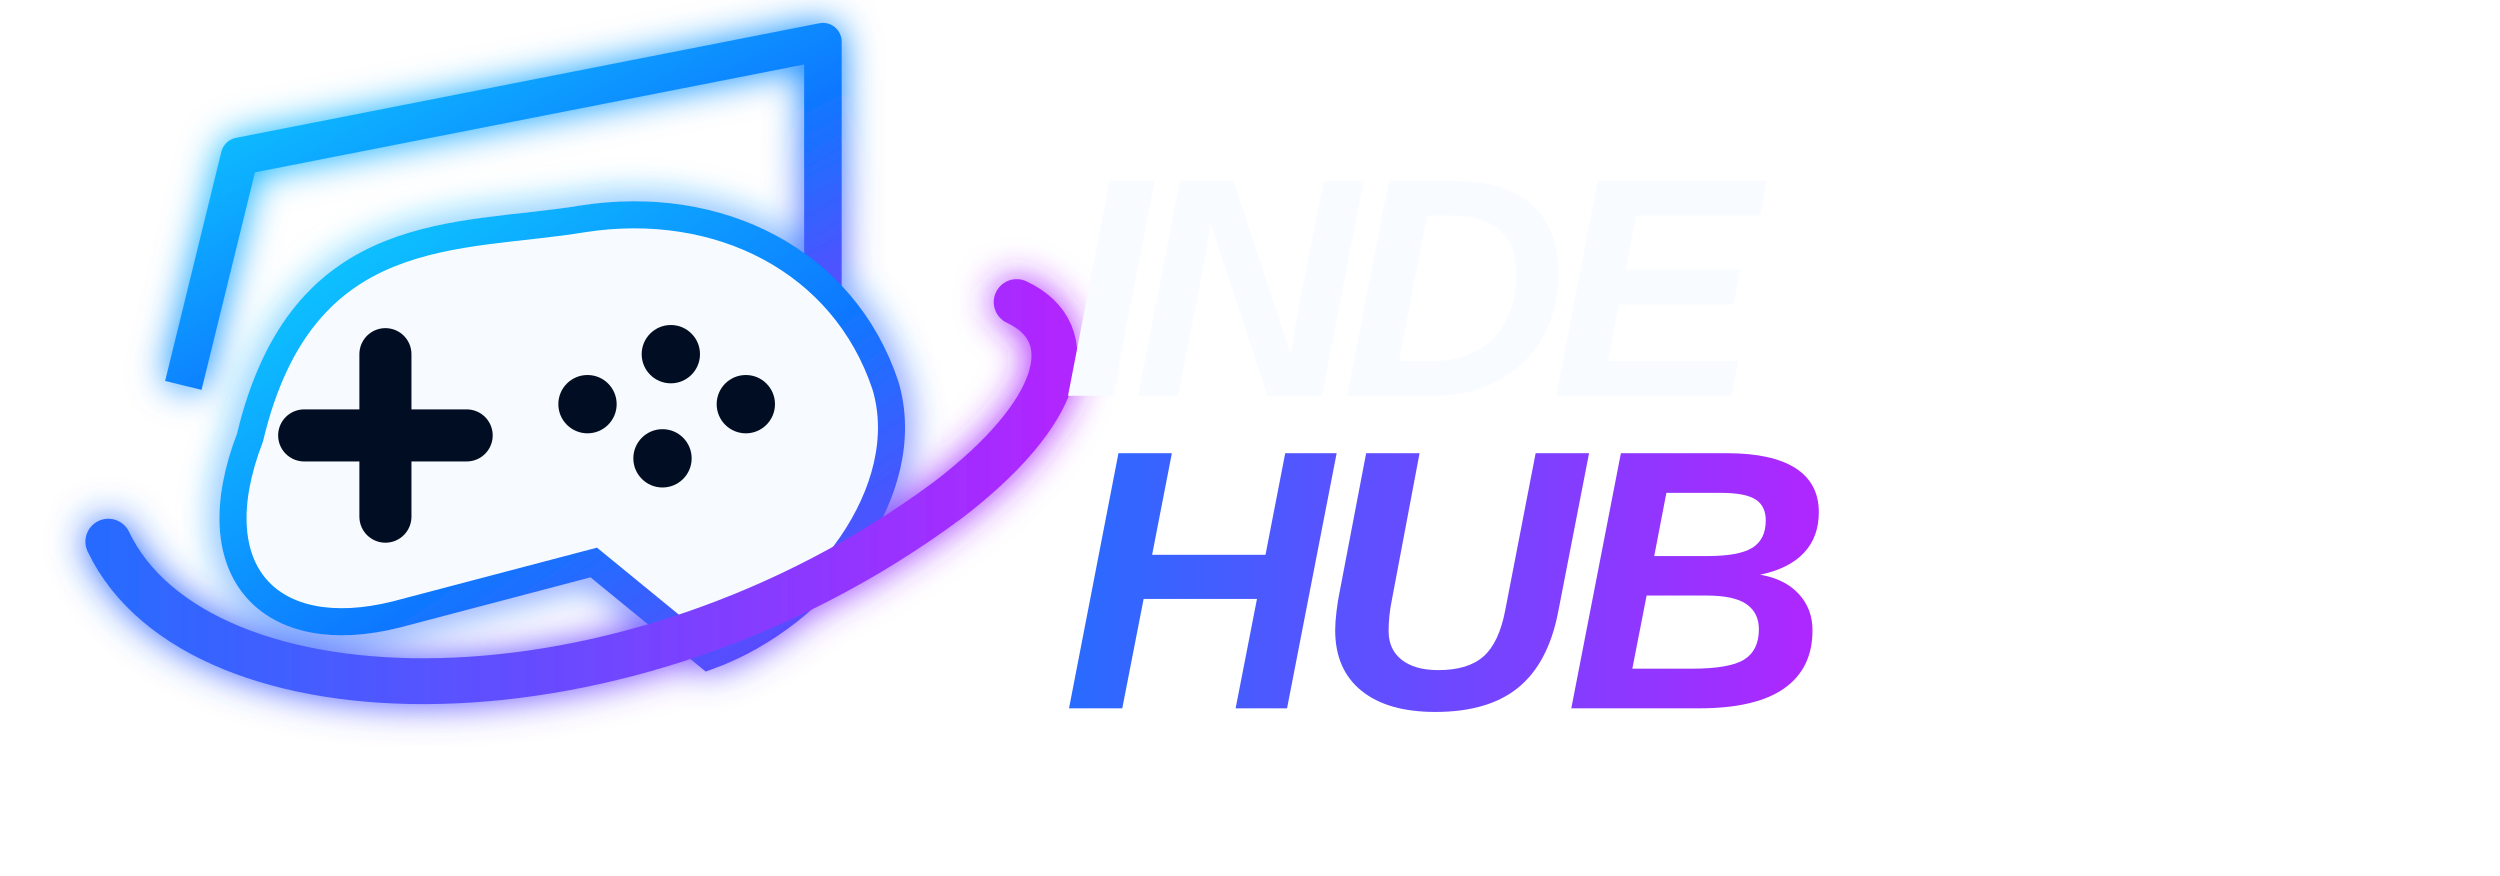
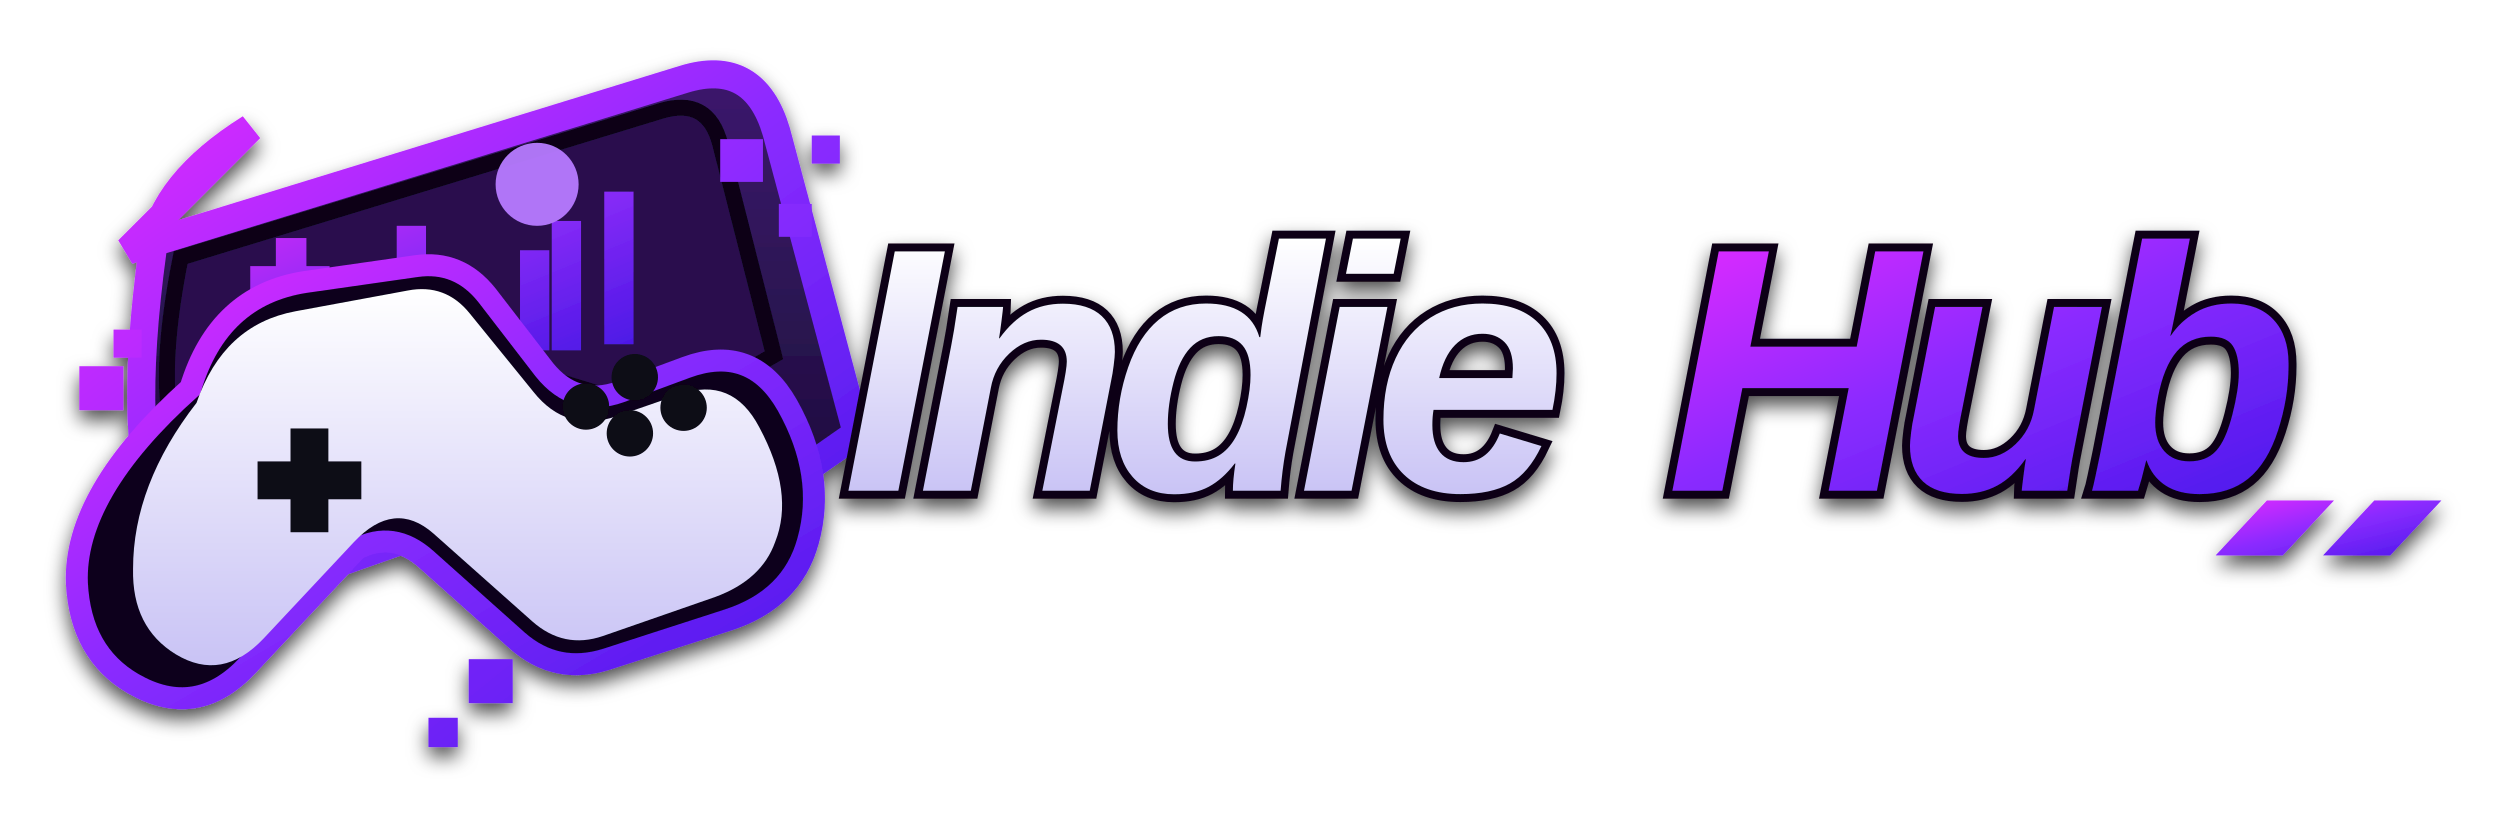
- <svg xmlns="http://www.w3.org/2000/svg" viewBox="0 0 1200 420" role="img" aria-labelledby="title">
+ <svg xmlns="http://www.w3.org/2000/svg" viewBox="0 0 2048 682" role="img" aria-labelledby="title desc">
  <defs>
-     <linearGradient id="blue" x1="0" y1="0" x2="1" y2="1">
-       <stop stop-color="#08d7ff" />
-       <stop offset=".55" stop-color="#087cff" />
-       <stop offset="1" stop-color="#743cff" />
+     <linearGradient id="purple" x1="0" y1="0" x2="1" y2="1">
+       <stop stop-color="#e12cff" />
+       <stop offset=".48" stop-color="#8b2cff" />
+       <stop offset="1" stop-color="#4c18ec" />
    </linearGradient>
-     <linearGradient id="violet" x1="0" y1="0" x2="1" y2="0">
-       <stop stop-color="#286bff" />
-       <stop offset="1" stop-color="#b026ff" />
+     <linearGradient id="violet" x1="0" y1="0" x2="0" y2="1">
+       <stop stop-color="#3c176d" />
+       <stop offset="1" stop-color="#170d32" />
    </linearGradient>
-     <filter id="glow">
-       <feGaussianBlur stdDeviation="9" result="b" />
+     <linearGradient id="white" x1="0" y1="0" x2="0" y2="1">
+       <stop stop-color="#fff" />
+       <stop offset="1" stop-color="#c9c3f5" />
+     </linearGradient>
+     <filter id="shadow" x="-20%" y="-20%" width="140%" height="150%">
+       <feGaussianBlur in="SourceAlpha" stdDeviation="8" result="blur" />
+       <feOffset dy="8" />
+       <feComponentTransfer>
+         <feFuncA type="linear" slope=".7" />
+       </feComponentTransfer>
      <feMerge>
-         <feMergeNode in="b" />
+         <feMergeNode />
        <feMergeNode in="SourceGraphic" />
      </feMerge>
    </filter>
  </defs>
-   <g filter="url(#glow)">
-     <path d="M88 185 L115 75 L395 20 L395 170" fill="none" stroke="url(#blue)" stroke-width="18" stroke-linejoin="round" />
-     <path d="M120 210 C145 105 220 115 280 105 C345 95 405 125 425 185 C440 235 395 295 340 315 L285 270 L190 295 C130 310 95 275 120 210Z" fill="#f7fbff" stroke="url(#blue)" stroke-width="13" />
-     <path d="M185 170 V248 M146 209 H224" stroke="#061020" stroke-width="25" stroke-linecap="round" />
-     <g fill="#061020">
-       <circle cx="322" cy="170" r="14" />
-       <circle cx="358" cy="194" r="14" />
-       <circle cx="318" cy="220" r="14" />
-       <circle cx="282" cy="194" r="14" />
+   <g filter="url(#shadow)">
+     <path d="M105 205 560 65q58-18 76 43l66 247-93 65-105-39-258 91q-79 28-113-42-30-64-8-225 8-55 80-100Z" fill="url(#violet)" stroke="url(#purple)" stroke-width="23" />
+     <path d="m148 211 393-120q39-12 49 27l44 173-86 49-105-32-239 85q-44 15-59-27-18-50 3-155Z" fill="#29104e" stroke="#080414" stroke-width="13" />
+     <g fill="url(#purple)" opacity=".95">
+       <path d="M205 218h65v28h-65zM226 195h25v70h-25zM325 185h24v100h-24zM350 225h45v24h-45zM426 205h24v82h-24zM452 181h24v106h-24zM495 157h24v125h-24z" />
+       <circle cx="440" cy="151" r="34" fill="#b77aff" />
    </g>
-     <path d="M52 260 C95 350 300 355 455 240 C510 198 520 160 488 145" fill="none" stroke="url(#violet)" stroke-width="22" stroke-linecap="round" />
+     <path d="M156 318q23-76 94-87l91-13q35-5 58 24l47 61q25 31 62 18l54-20q54-20 83 31 32 57 17 111-13 48-66 65l-99 32q-41 13-73-15l-75-67q-27-24-57-8l-89 95q-42 45-94 15-43-25-46-82-3-74 93-160Z" fill="#08051a" stroke="url(#purple)" stroke-width="18" />
+     <path d="M161 330q22-64 81-75l92-17q31-6 51 19l52 64q27 34 68 20l52-18q43-15 65 27 29 54 13 94-11 31-49 45l-92 32q-32 11-58-12l-81-72q-32-28-65 7l-74 79q-34 36-72 13-36-22-35-70 0-69 52-136Z" fill="url(#white)" />
+     <path d="M211 378h85v31h-85zM238 351h31v85h-31z" fill="#090714" />
+     <g fill="#090714">
+       <circle cx="520" cy="309" r="19" />
+       <circle cx="560" cy="334" r="19" />
+       <circle cx="516" cy="355" r="19" />
+       <circle cx="480" cy="333" r="19" />
+     </g>
+     <g fill="url(#purple)">
+       <path d="M65 300h36v36H65zM93 270h23v23H93zM590 114h35v35h-35zM638 167h27v27h-27zM665 111h23v23h-23zM384 540h36v36h-36zM351 588h24v24h-24z" />
+     </g>
+     <path d="M710 455H1970" stroke="url(#purple)" stroke-width="19" />
+     <path d="m1815 455 42-45h55l-42 45zm88 0 42-45h55l-42 45z" fill="url(#purple)" />
+     <text x="690" y="402" font-family="Arial, Helvetica, sans-serif" font-size="285" font-weight="900" font-style="italic" letter-spacing="-18" fill="url(#white)" stroke="#090514" stroke-width="13" paint-order="stroke">Indie</text>
+     <text x="1365" y="402" font-family="Arial, Helvetica, sans-serif" font-size="285" font-weight="900" font-style="italic" letter-spacing="-18" fill="url(#purple)" stroke="#090514" stroke-width="13" paint-order="stroke">Hub</text>
  </g>
-   <text x="510" y="190" fill="#f8fbff" font-family="Arial, sans-serif" font-size="150" font-weight="900" font-style="italic" letter-spacing="-8">INDE</text>
-   <text x="510" y="340" fill="url(#violet)" font-family="Arial, sans-serif" font-size="178" font-weight="900" font-style="italic" letter-spacing="-8">HUB</text>
-   <path d="M510 375 H1125" stroke="url(#violet)" stroke-width="10" />
</svg>
